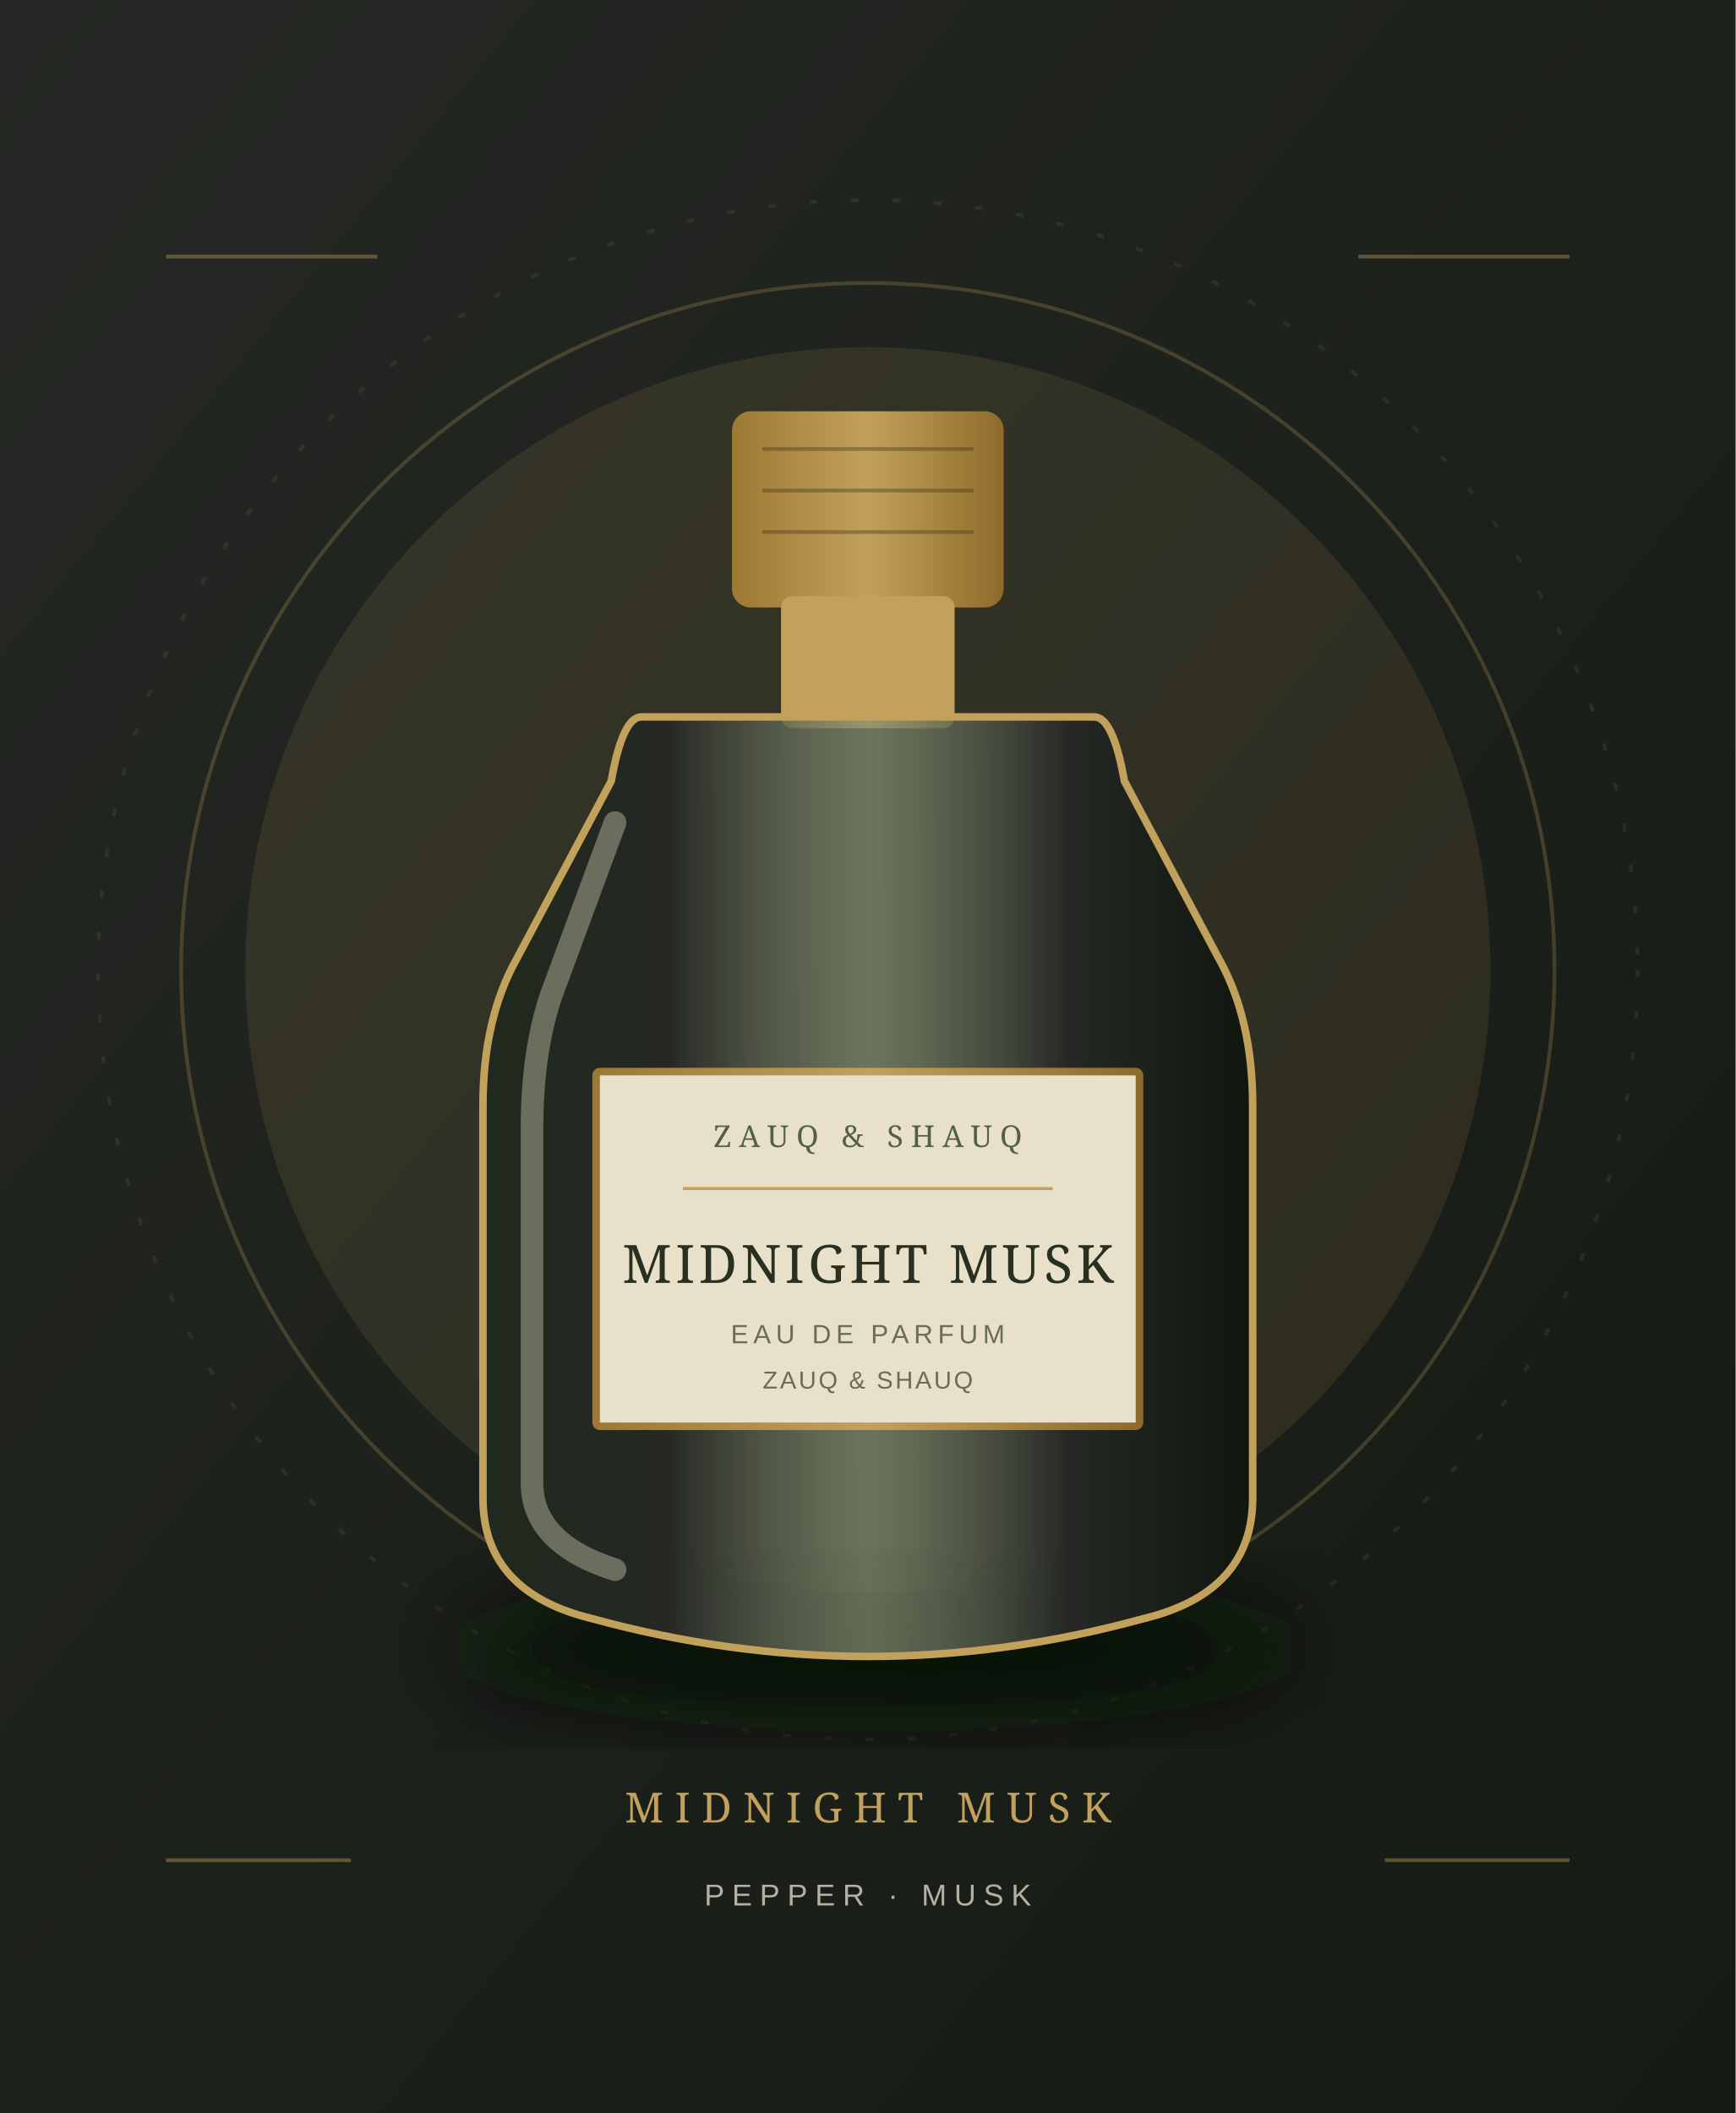
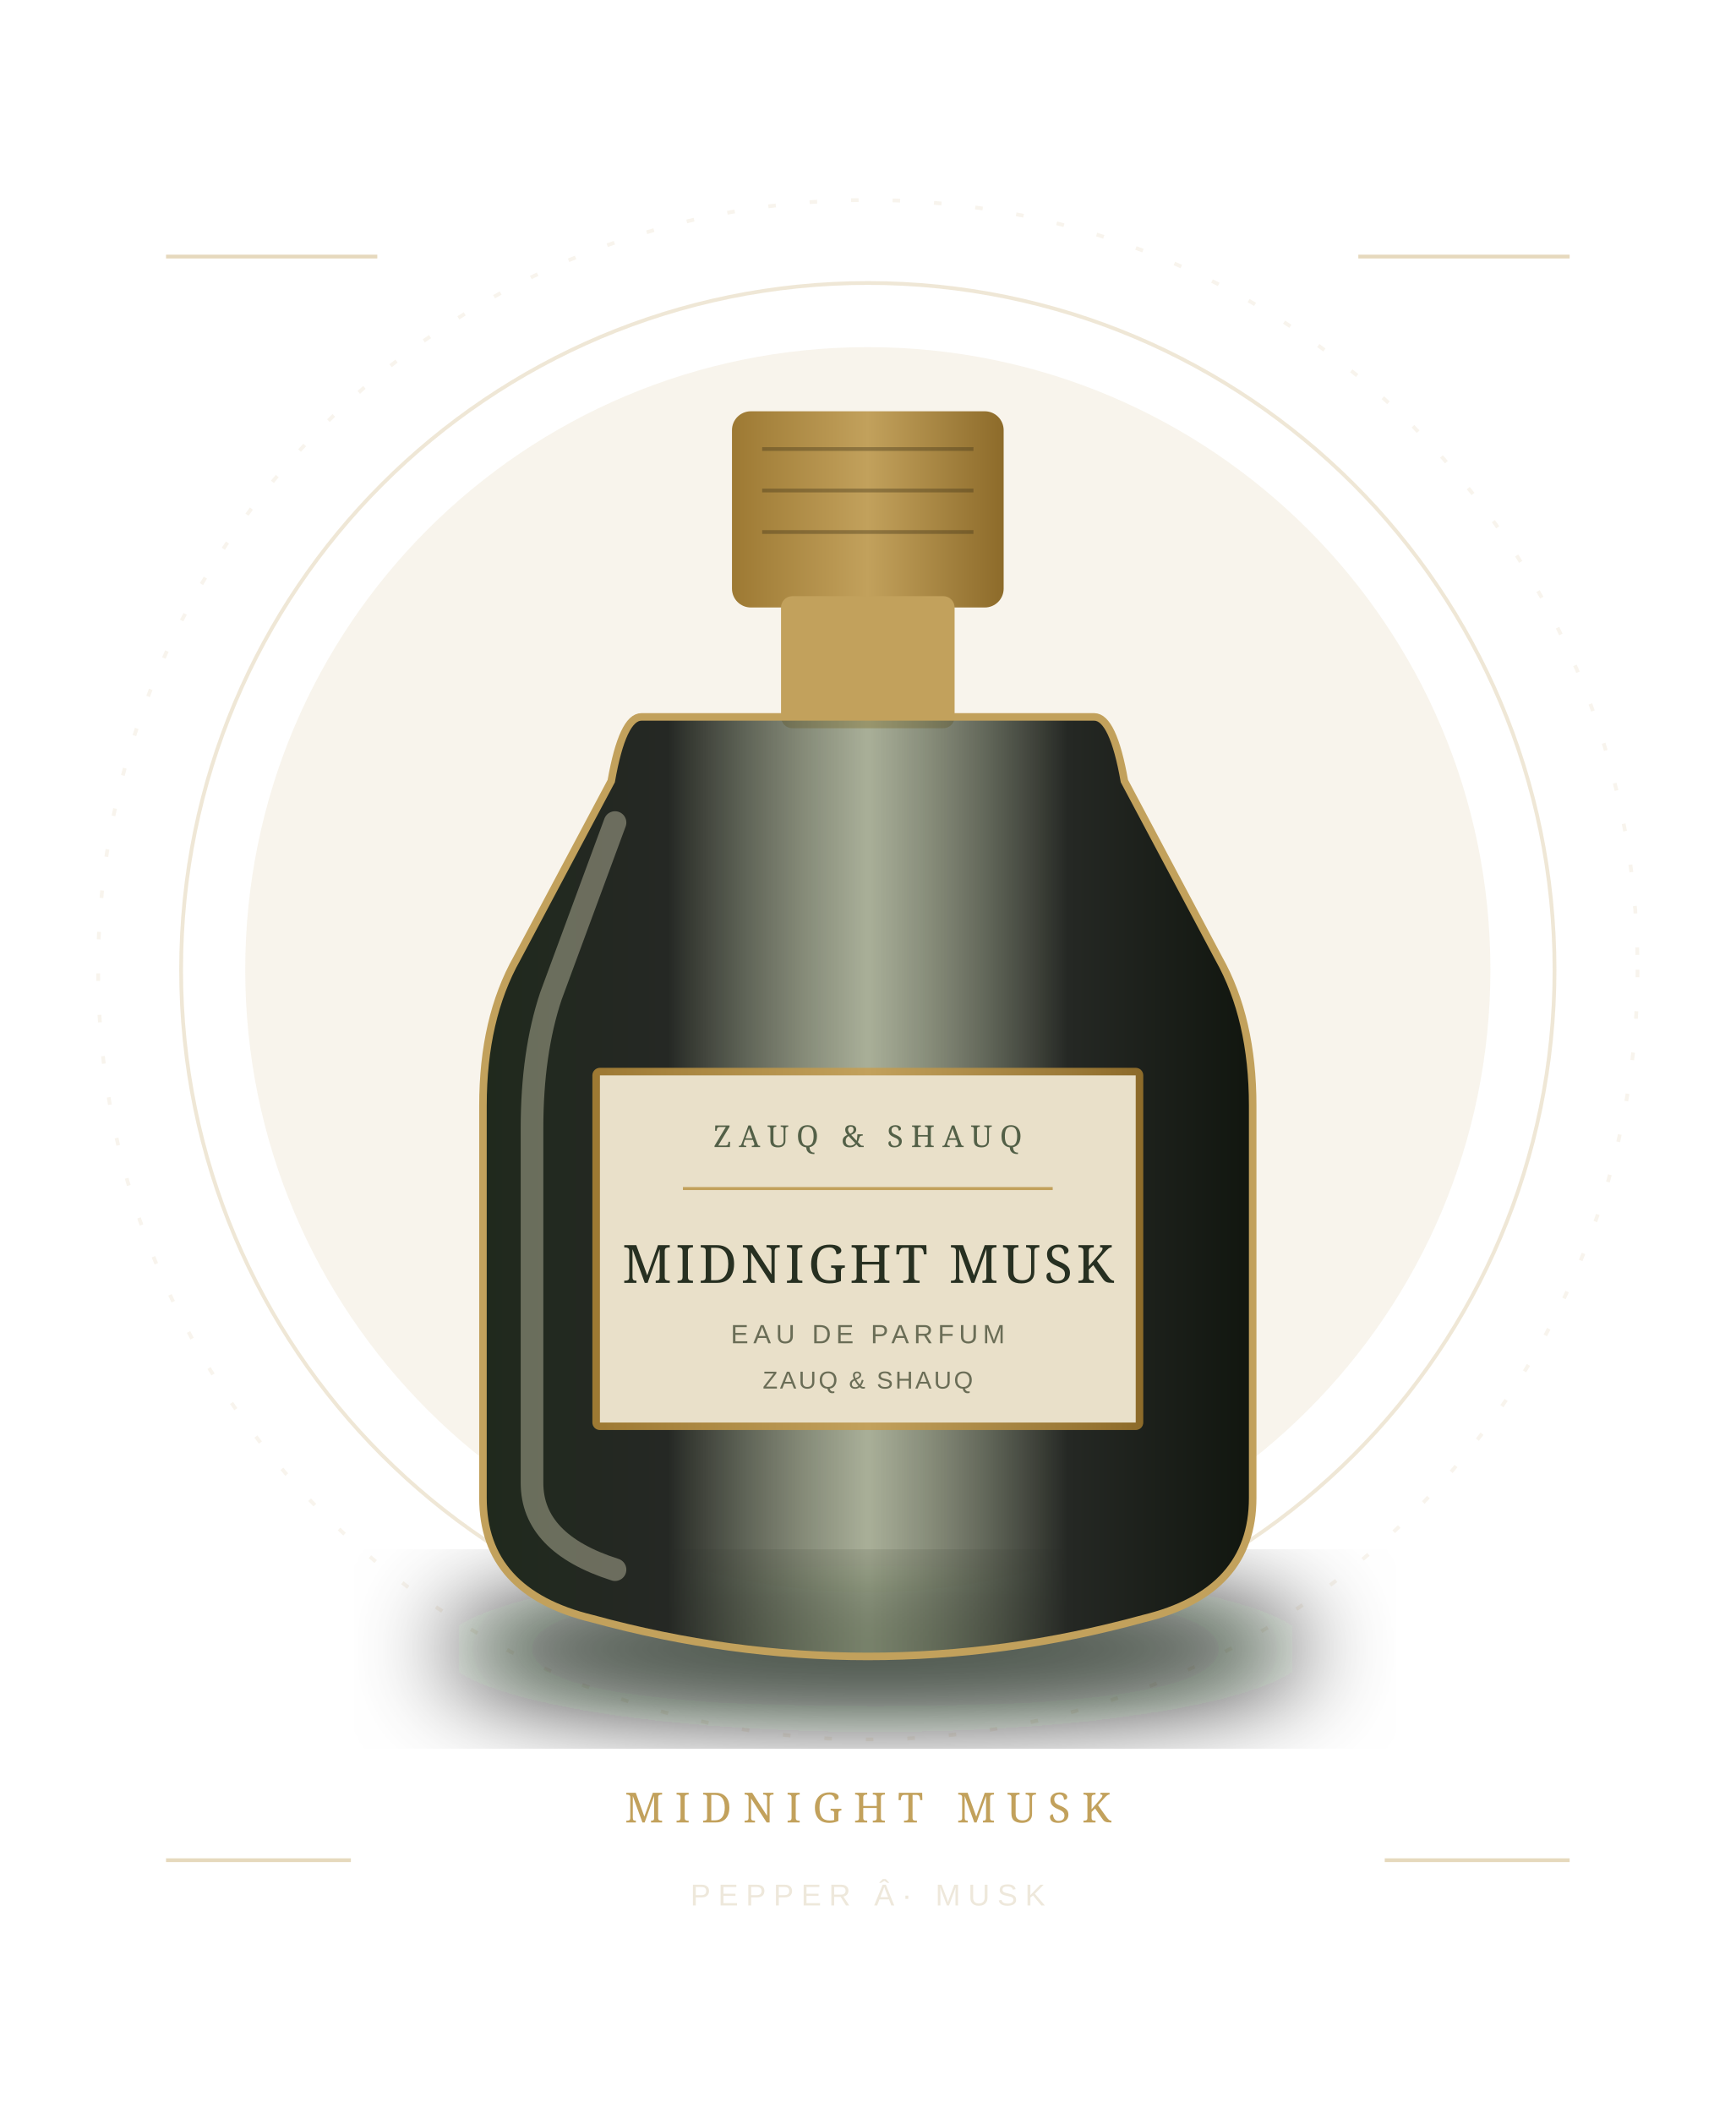
<svg xmlns="http://www.w3.org/2000/svg" viewBox="0 0 460 560" role="img" aria-label="Illustrated perfume bottle MIDNIGHT MUSK">
  <defs>
    <linearGradient id="back" x1="0" y1="0" x2="1" y2="1">
      <stop stop-color="#252824" />
      <stop offset="1" stop-color="#151a13" />
    </linearGradient>
    <linearGradient id="glass" x1="0" y1="0" x2="1" y2="0">
      <stop stop-color="#20291d" />
      <stop offset=".24" stop-color="#252824" />
      <stop offset=".5" stop-color="#879174" stop-opacity=".7" />
      <stop offset=".76" stop-color="#252824" />
      <stop offset="1" stop-color="#11160f" />
    </linearGradient>
    <linearGradient id="metal">
      <stop stop-color="#9d7933" />
      <stop offset=".5" stop-color="#c2a15c" />
      <stop offset="1" stop-color="#8d6b2a" />
    </linearGradient>
    <filter id="blur">
      <feGaussianBlur stdDeviation="13" />
    </filter>
  </defs>
-   <rect width="460" height="560" fill="url(#back)" />
  <circle cx="230" cy="257" r="165" fill="#c2a15c" opacity=".12" />
  <circle cx="230" cy="257" r="182" fill="none" stroke="#c2a15c" stroke-opacity=".25" />
  <circle cx="230" cy="257" r="204" fill="none" stroke="#c2a15c" stroke-opacity=".11" stroke-dasharray="2 9" />
  <ellipse cx="232" cy="437" rx="115" ry="22" fill="#050704" opacity=".72" filter="url(#blur)" />
  <rect x="194" y="109" width="72" height="52" rx="5" fill="url(#metal)" />
  <path d="M202 119H258 M202 130H258 M202 141H258" stroke="#49391c" stroke-opacity=".42" />
  <rect x="207" y="158" width="46" height="35" rx="3" fill="#c2a15c" />
  <path d="M170 190 Q165 190 162 207 L137 254 Q128 270 128 293 V397 Q128 422 157 429 Q230 449 303 429 Q332 422 332 397 V293 Q332 270 323 254 L298 207 Q295 190 290 190Z" fill="url(#glass)" stroke="#c2a15c" stroke-width="2" />
  <path d="M163 218 L146 264 Q141 279 141 299 V393 Q141 409 163 416" fill="none" stroke="#f2edce" stroke-opacity=".35" stroke-width="6" stroke-linecap="round" />
  <rect x="158" y="284" width="144" height="94" rx="1" fill="#e9e0c9" stroke="url(#metal)" stroke-width="2" />
  <text x="230" y="304" text-anchor="middle" font-family="Georgia,serif" font-size="8" letter-spacing="2" fill="#536047">ZAUQ &amp; SHAUQ</text>
  <path d="M181 315H279" stroke="#c2a15c" stroke-width=".8" />
  <text x="230" y="340" text-anchor="middle" font-family="Georgia,serif" font-size="14" letter-spacing="1" fill="#273021">MIDNIGHT MUSK</text>
  <text x="230" y="356" text-anchor="middle" font-family="Arial,sans-serif" font-size="7" letter-spacing="1.3" fill="#6a6d56">EAU DE PARFUM</text>
  <text x="230" y="368" text-anchor="middle" font-family="Arial,sans-serif" font-size="6.5" letter-spacing=".6" fill="#6a6d56">ZAUQ &amp; SHAUQ</text>
  <text x="230" y="483" text-anchor="middle" font-family="Georgia,serif" font-size="11" letter-spacing="3" fill="#c2a15c">MIDNIGHT MUSK</text>
-   <text x="230" y="505" text-anchor="middle" font-family="Arial,sans-serif" font-size="8" letter-spacing="2" fill="#e8e0cf" opacity=".75">PEPPER · MUSK</text>
+   <text x="230" y="505" text-anchor="middle" font-family="Arial,sans-serif" font-size="8" letter-spacing="2" fill="#e8e0cf" opacity=".75">PEPPER Â· MUSK</text>
  <path d="M44 68H100 M360 68H416 M44 493H93 M367 493H416" stroke="#c2a15c" stroke-opacity=".4" />
</svg>
